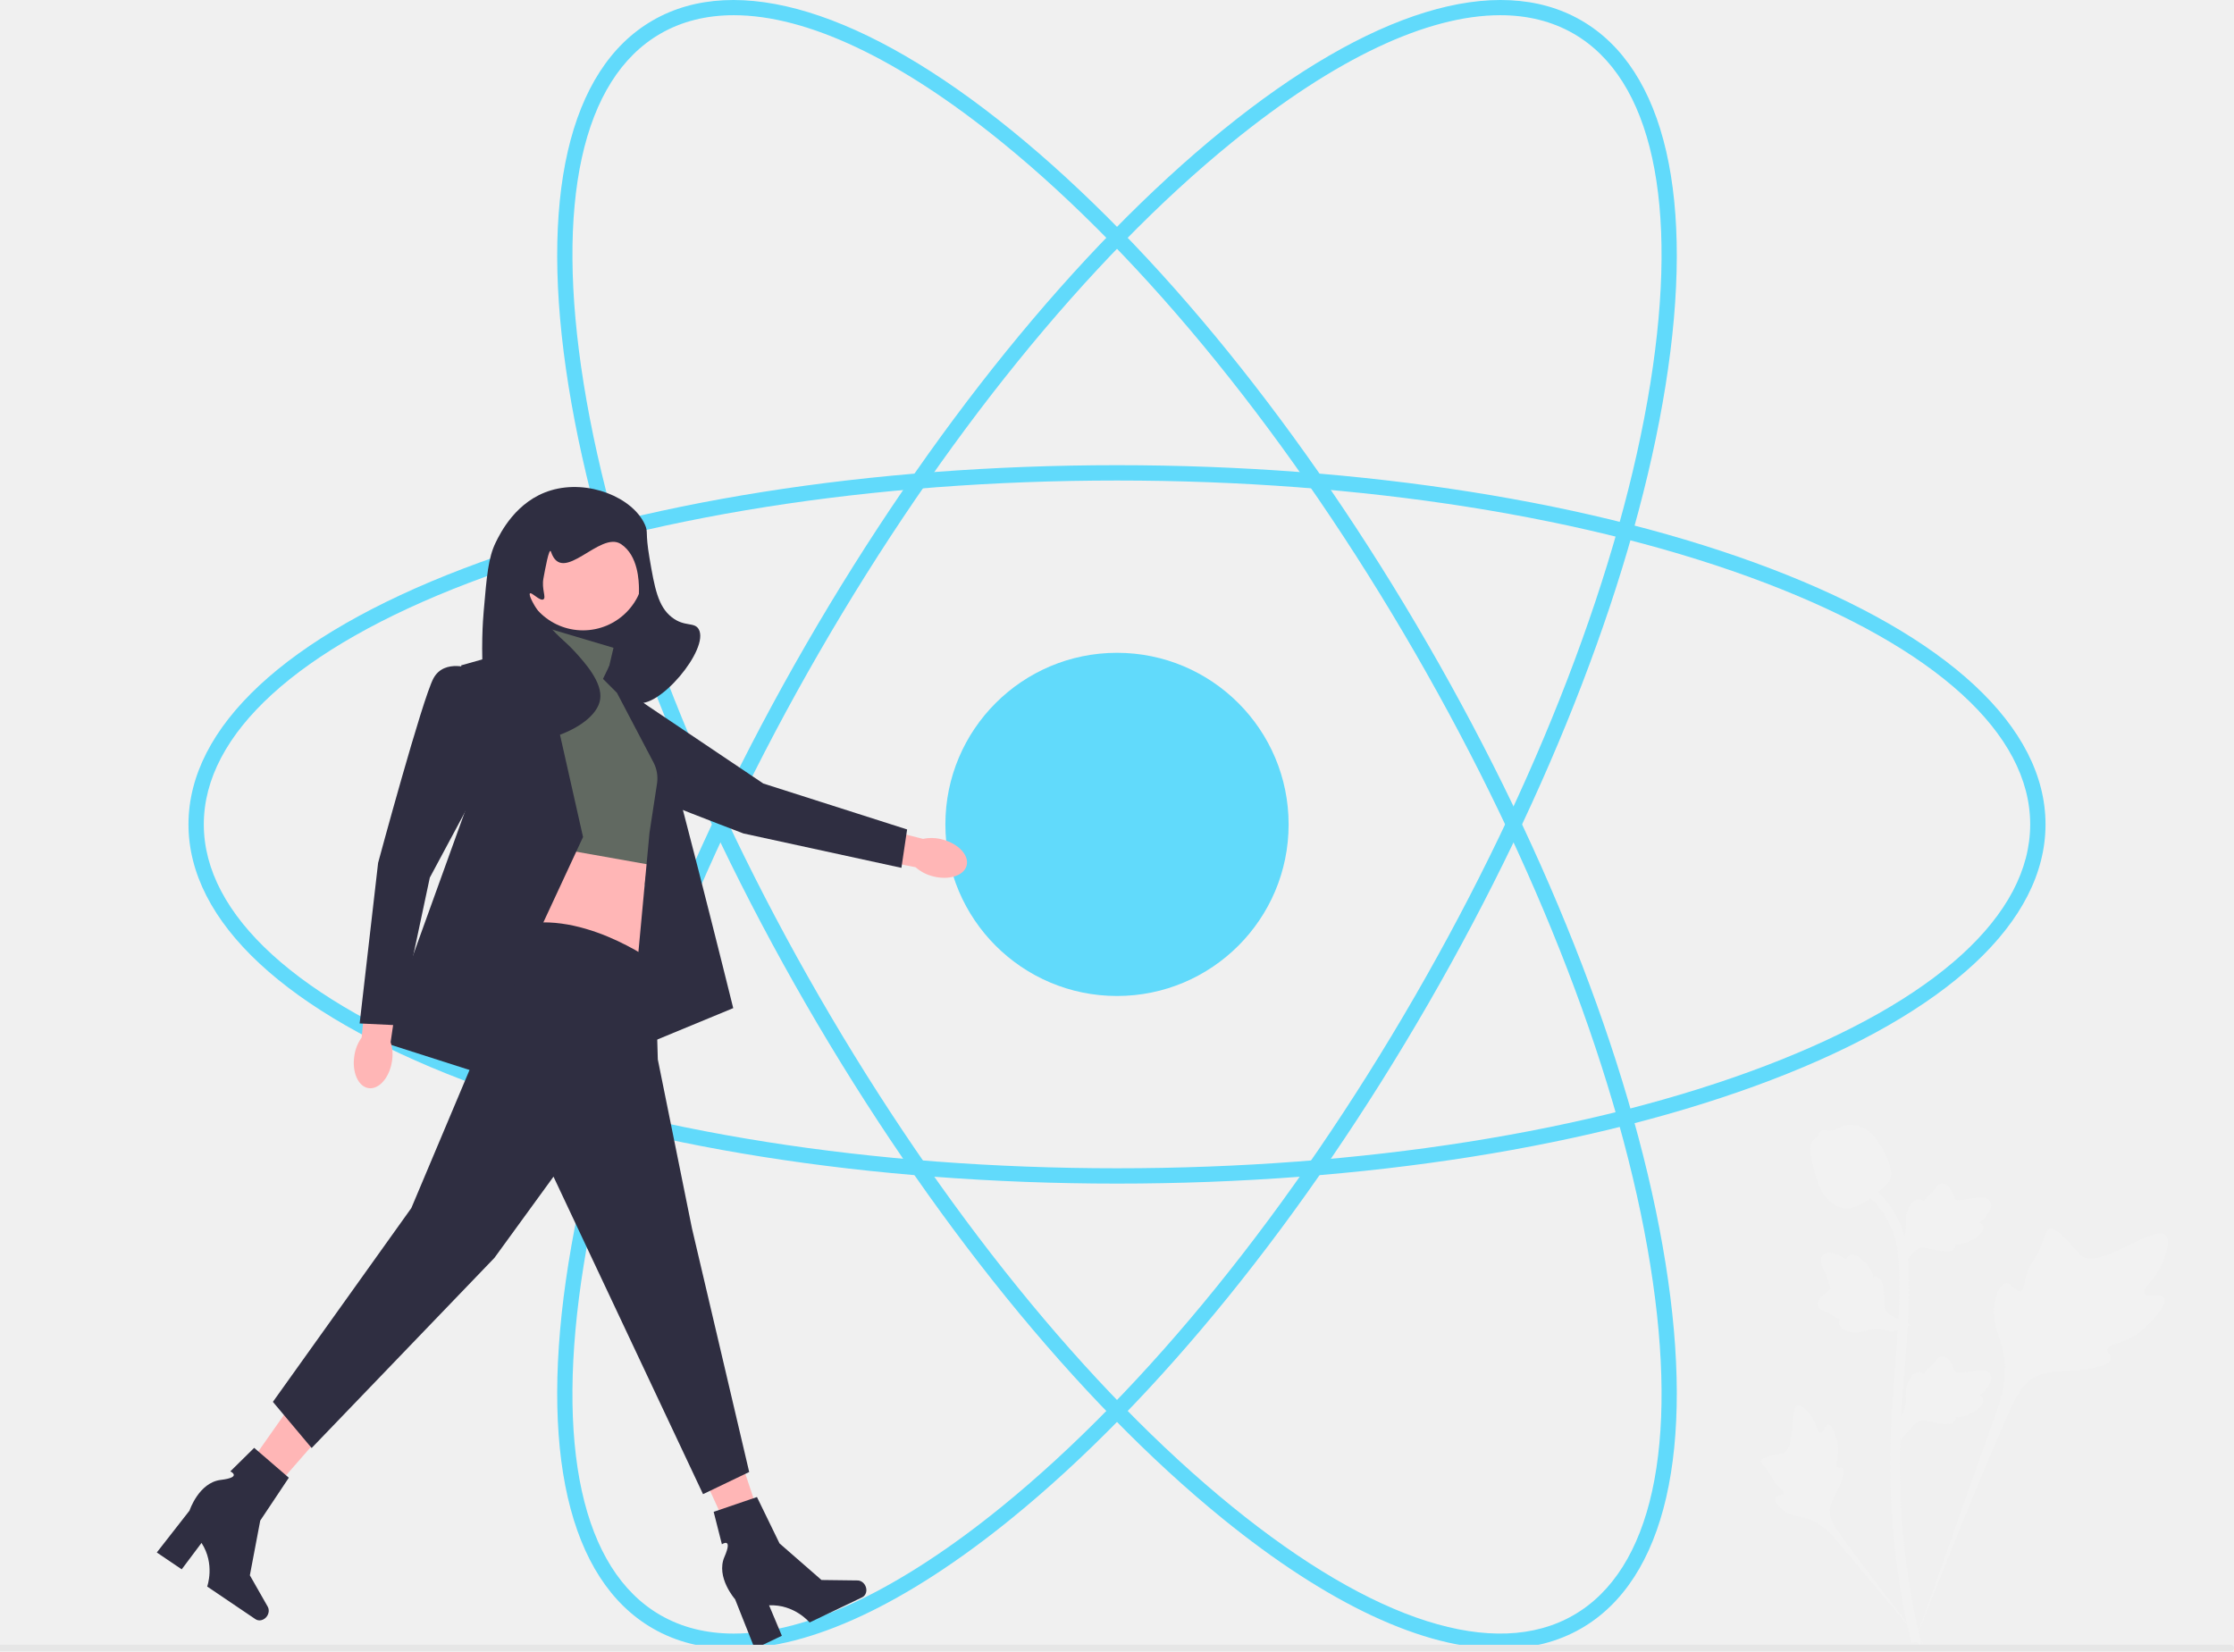
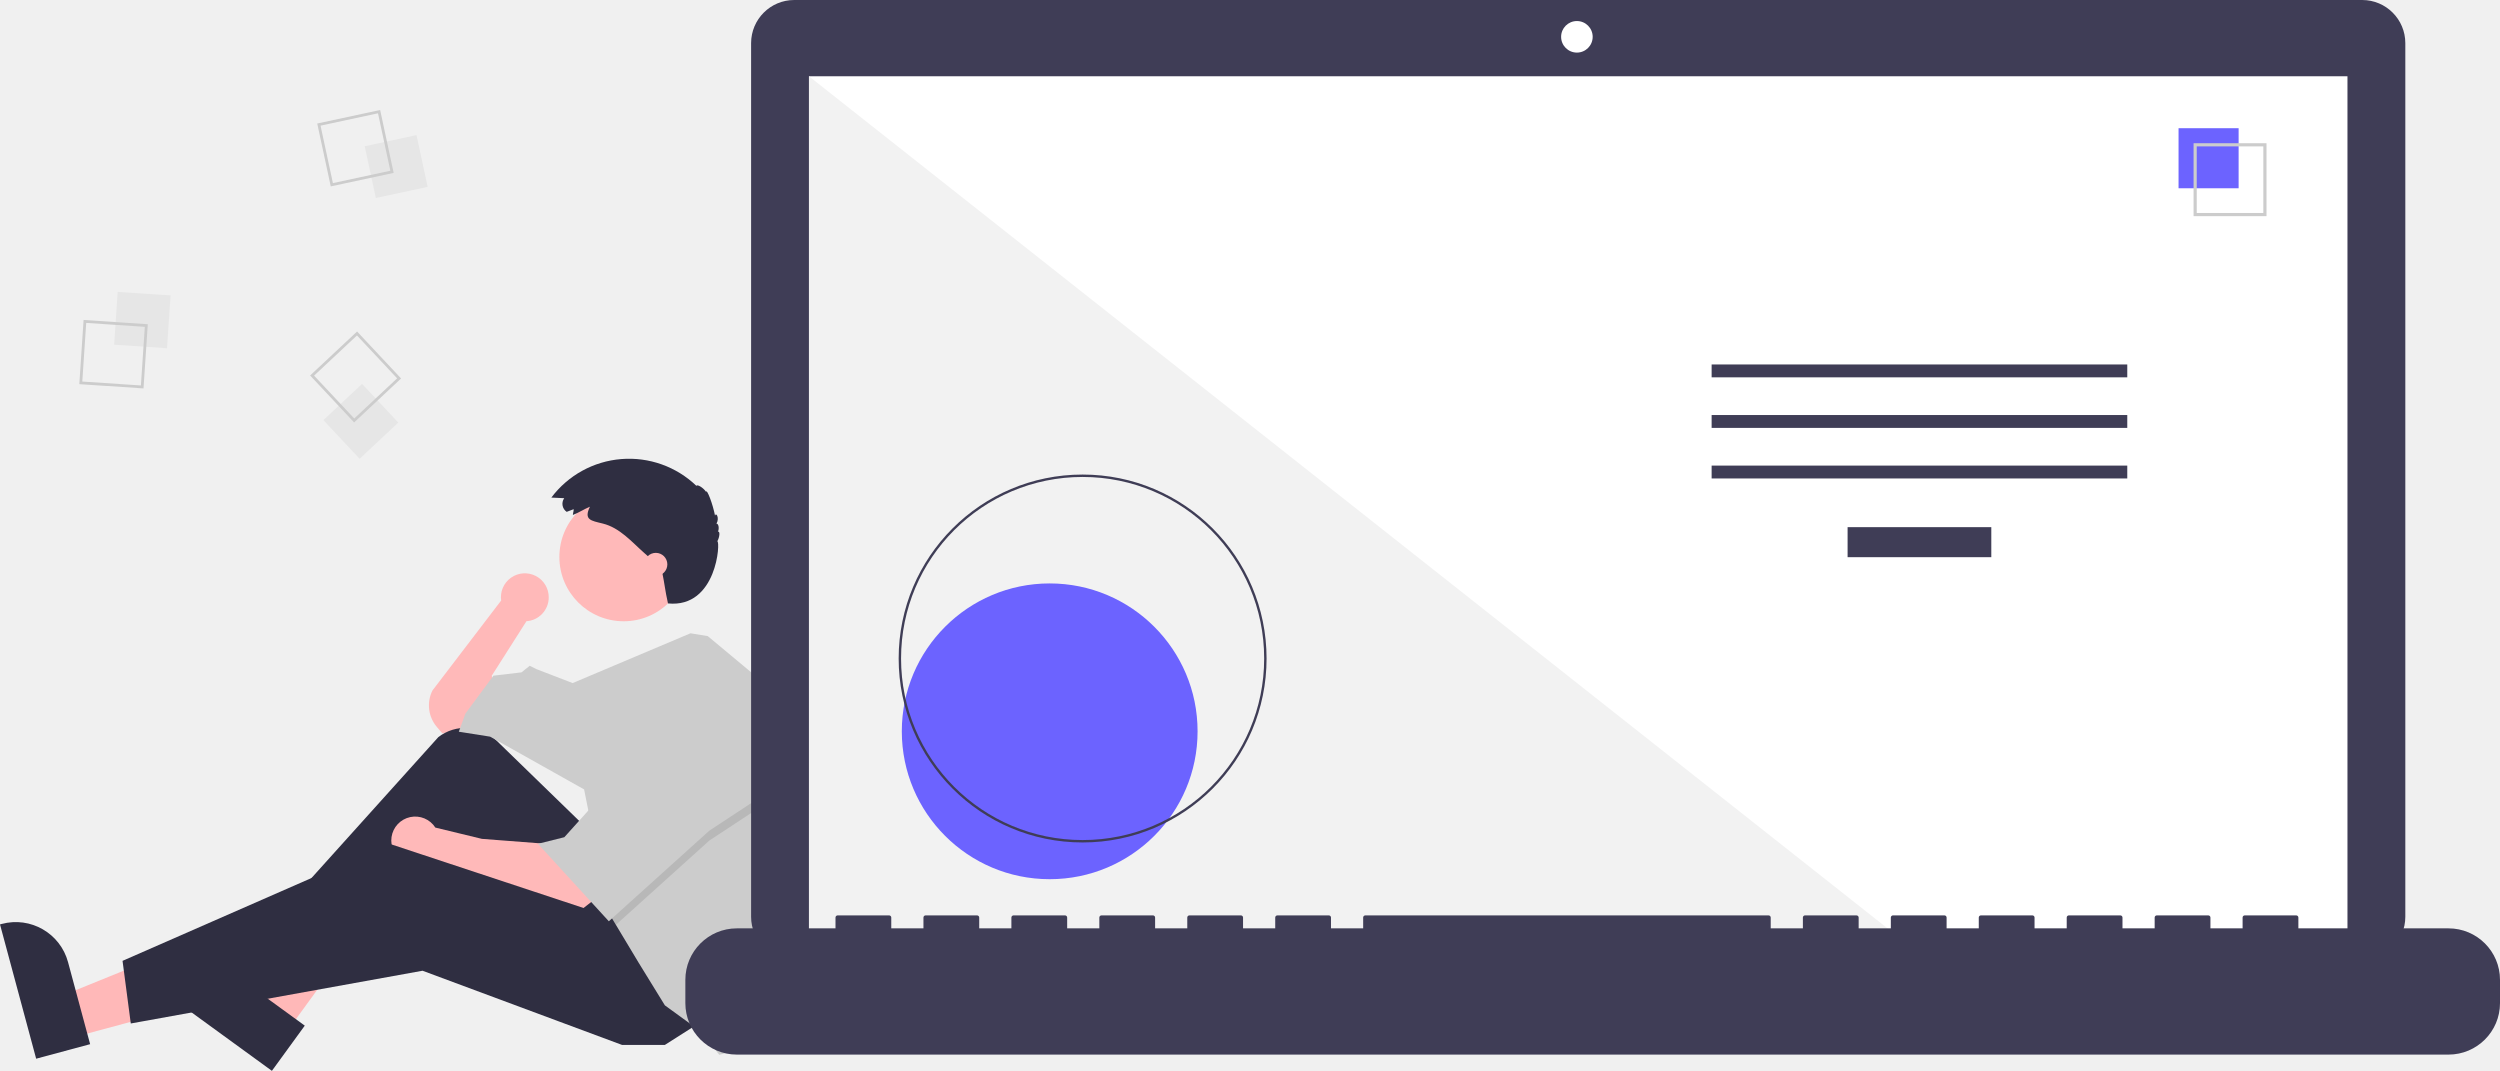
- <svg xmlns="http://www.w3.org/2000/svg" width="583.04" height="431.02" viewBox="0 0 583.04 431.02">
-   <g>
-     <path d="M291.52,308.951c-64.433,0-125.038-9.592-170.652-27.008-46.222-17.648-71.678-41.355-71.678-66.755s25.456-49.105,71.678-66.754c45.614-17.416,106.22-27.008,170.652-27.008s125.038,9.592,170.652,27.008c46.222,17.648,71.677,41.355,71.677,66.754s-25.456,49.106-71.677,66.755c-45.615,17.416-106.22,27.008-170.652,27.008Zm0-183.524c-63.957,0-124.056,9.498-169.226,26.745-44.563,17.015-69.104,39.395-69.104,63.017s24.541,46.003,69.104,63.018c45.17,17.247,105.269,26.745,169.226,26.745s124.056-9.498,169.225-26.745c44.563-17.015,69.104-39.395,69.104-63.018s-24.541-46.002-69.104-63.017c-45.17-17.247-105.269-26.745-169.225-26.745Z" fill="#61dafb" />
-     <path d="M391.642,430.378c-20.024,0-44.985-11.573-72.607-34.022-37.891-30.795-76.5-78.485-108.716-134.285-32.216-55.8-54.212-113.082-61.937-161.293-7.827-48.854-.024-82.752,21.972-95.452,21.996-12.699,55.255-2.507,93.649,28.697,37.891,30.795,76.5,78.485,108.716,134.285,32.216,55.8,54.212,113.082,61.937,161.294,7.827,48.854,.024,82.752-21.972,95.452-6.171,3.562-13.233,5.324-21.042,5.324ZM191.505,3.969c-7.139,0-13.562,1.594-19.149,4.82-20.458,11.812-27.569,44.255-20.022,91.355,7.649,47.742,29.473,104.538,61.451,159.926,31.979,55.388,70.253,102.686,107.774,133.181,37.017,30.086,68.67,40.151,89.127,28.338,20.458-11.812,27.569-44.255,20.022-91.354-7.649-47.742-29.473-104.538-61.451-159.927-31.979-55.388-70.253-102.686-107.775-133.181C234.576,15.259,210.504,3.969,191.505,3.969Z" fill="#61dafb" />
-     <path d="M191.397,430.378c-7.812,0-14.869-1.761-21.042-5.324-21.996-12.7-29.799-46.599-21.972-95.452,7.724-48.212,29.72-105.494,61.937-161.294,32.216-55.8,70.825-103.49,108.716-134.285C357.43,2.817,390.69-7.375,412.685,5.325c21.996,12.699,29.799,46.598,21.972,95.452-7.724,48.211-29.72,105.494-61.937,161.293-32.216,55.8-70.825,103.49-108.716,134.285-27.62,22.448-52.584,34.022-72.607,34.022ZM391.535,3.969c-19,0-43.069,11.288-69.978,33.158-37.521,30.495-75.796,77.793-107.774,133.181-31.978,55.389-53.802,112.185-61.451,159.927-7.546,47.1-.436,79.543,20.022,91.354,5.586,3.226,12.012,4.819,19.149,4.82,19,.002,43.069-11.288,69.977-33.158,37.521-30.495,75.796-77.793,107.775-133.181,31.978-55.389,53.802-112.185,61.451-159.926,7.546-47.1,.436-79.543-20.022-91.355-5.586-3.225-12.012-4.82-19.149-4.82Z" fill="#61dafb" />
-     <circle cx="291.52" cy="215.189" r="44.789" fill="#61dafb" />
-   </g>
-   <g>
-     <path d="M564.784,338.786c-.844-1.424-4.497,.101-5.168-1.191-.669-1.287,2.725-3.249,4.663-7.73,.35-.808,2.553-5.9,.922-7.472-3.092-2.978-17.24,9.313-22.191,5.29-1.087-.883-1.846-2.645-5.134-5.506-1.308-1.138-2.099-1.652-2.865-1.461-1.086,.271-1.172,1.725-2.337,4.584-1.747,4.287-2.78,4.028-3.798,7.449-.756,2.539-.583,4.016-1.472,4.303-1.258,.407-2.416-2.286-4.011-2.045-1.627,.246-2.611,3.382-2.922,5.73-.583,4.406,1.035,7.313,1.932,10.371,.975,3.322,1.553,8.375-.698,15.528l-22.277,62.766c4.918-12.879,19.158-48.185,25.142-61.305,1.727-3.787,3.635-7.629,7.551-9.145,3.77-1.46,8.949-.588,15.55-2.179,.771-.186,2.911-.73,3.18-1.988,.223-1.04-1.036-1.621-.842-2.595,.259-1.307,2.734-1.323,5.775-2.831,2.144-1.063,3.48-2.328,4.629-3.415,.346-.328,5.495-5.262,4.371-7.157Z" fill="#f2f2f2" />
-     <path d="M477.139,371.829c-.942,.004-1.248,2.236-2.076,2.193-.825-.043-.808-2.275-2.448-4.519-.296-.405-2.159-2.955-3.401-2.608-2.354,.658-.404,11.148-3.806,12.418-.747,.279-1.831,.143-4.184,.931-.936,.314-1.417,.554-1.544,.985-.18,.611,.508,1.073,1.575,2.47,1.6,2.094,1.175,2.527,2.56,4.013,1.028,1.104,1.803,1.445,1.687,1.964-.163,.735-1.819,.526-2.161,1.379-.349,.87,.907,2.257,1.969,3.087,1.994,1.557,3.888,1.602,5.647,2.044,1.912,.48,4.559,1.654,7.42,4.823l24.378,29.044c-4.902-6.13-18.122-23.306-22.835-30.028-1.36-1.941-2.696-3.985-2.31-6.345,.371-2.272,2.293-4.562,3.417-8.261,.131-.432,.481-1.639-.058-2.134-.446-.409-1.095,.041-1.517-.335-.567-.504,.14-1.724,.277-3.651,.097-1.359-.138-2.38-.341-3.258-.061-.265-.997-4.215-2.251-4.21Z" fill="#f2f2f2" />
-     <path d="M495.939,376.049l-.568-5.068,.259-.384c1.2-1.777,1.812-3.512,1.819-5.159,.001-.262-.011-.524-.023-.79-.049-1.057-.11-2.371,.575-3.903,.384-.854,1.463-2.831,3.086-2.587,.437,.061,.767,.262,1.018,.497,.037-.059,.075-.117,.115-.181,.505-.771,.905-1.101,1.291-1.419,.296-.245,.602-.497,1.082-1.094,.21-.262,.374-.492,.513-.685,.42-.585,.968-1.282,1.935-1.27,1.033,.049,1.574,.903,1.932,1.468,.64,1.008,.93,1.735,1.122,2.217,.07,.176,.149,.374,.19,.436,.333,.489,3.038,.032,4.057-.135,2.289-.382,4.27-.712,5.087,.732,.585,1.033,.15,2.398-1.33,4.168-.461,.551-.952,.969-1.388,1.297,.361,.215,.684,.546,.815,1.065h0c.308,1.228-.748,2.459-3.137,3.663-.593,.301-1.392,.702-2.512,.896-.527,.091-1.002,.113-1.408,.125-.009,.235-.064,.489-.207,.751-.42,.771-1.293,1.138-2.61,1.05-1.449-.076-2.642-.352-3.694-.595-.919-.21-1.711-.389-2.332-.347-1.153,.093-2.041,1.016-3.083,2.212l-2.603,3.042Z" fill="#f2f2f2" />
-     <path d="M498.572,345.873l-4.758,1.835-.437-.153c-2.023-.71-3.857-.862-5.452-.451-.254,.065-.504,.143-.759,.223-1.01,.316-2.266,.708-3.922,.434-.924-.155-3.11-.697-3.285-2.329-.052-.438,.059-.809,.222-1.111-.066-.021-.133-.042-.204-.065-.874-.293-1.295-.597-1.7-.889-.312-.224-.633-.456-1.332-.769-.307-.137-.571-.237-.793-.322-.672-.258-1.486-.611-1.719-1.549-.215-1.011,.474-1.751,.93-2.241,.813-.875,1.442-1.34,1.86-1.648,.153-.112,.324-.239,.373-.294,.389-.446-.74-2.947-1.159-3.891-.95-2.118-1.772-3.95-.582-5.106,.851-.828,2.282-.754,4.369,.229,.65,.307,1.179,.675,1.607,1.013,.117-.404,.354-.8,.823-1.058h0c1.11-.61,2.569,.099,4.339,2.105,.442,.498,1.033,1.169,1.504,2.203,.221,.487,.363,.941,.478,1.331,.229-.051,.49-.063,.779,.009,.852,.21,1.429,.962,1.678,2.258,.294,1.421,.329,2.645,.362,3.724,.03,.942,.058,1.753,.255,2.344,.382,1.091,1.5,1.717,2.922,2.421l3.603,1.746Z" fill="#f2f2f2" />
-     <path d="M495.939,330.942l-.568-5.068,.259-.384c1.2-1.777,1.812-3.512,1.819-5.159,.001-.262-.011-.524-.023-.79-.049-1.057-.11-2.371,.575-3.903,.384-.854,1.463-2.831,3.086-2.587,.437,.061,.767,.262,1.018,.497,.037-.059,.075-.117,.115-.181,.505-.771,.905-1.101,1.291-1.419,.296-.245,.602-.497,1.082-1.094,.21-.262,.374-.492,.513-.685,.42-.585,.968-1.282,1.935-1.27,1.033,.049,1.574,.903,1.932,1.468,.64,1.008,.93,1.735,1.122,2.217,.07,.176,.149,.374,.19,.436,.333,.489,3.038,.032,4.057-.135,2.289-.382,4.27-.712,5.087,.732,.585,1.033,.15,2.398-1.33,4.168-.461,.551-.952,.969-1.388,1.297,.361,.215,.684,.546,.815,1.065h0c.308,1.228-.748,2.459-3.137,3.663-.593,.301-1.392,.702-2.512,.896-.527,.091-1.002,.113-1.408,.125-.009,.235-.064,.489-.207,.751-.42,.771-1.293,1.138-2.61,1.05-1.449-.076-2.642-.352-3.694-.595-.919-.21-1.711-.389-2.332-.347-1.153,.093-2.041,1.016-3.083,2.212l-2.603,3.042Z" fill="#f2f2f2" />
-     <path d="M501.124,429.32l-1.062-.666-.257-1.226,.257,1.226-1.238,.142c-.02-.115-.087-.379-.188-.793-.554-2.266-2.244-9.162-3.654-20.023-.984-7.581-1.541-15.376-1.656-23.17-.115-7.807,.255-13.717,.551-18.467,.224-3.583,.496-6.994,.762-10.317,.71-8.878,1.379-17.265,.881-26.55-.11-2.073-.341-6.387-2.862-10.978-1.462-2.663-3.476-5.027-5.987-7.023l1.561-1.963c2.771,2.207,5,4.826,6.623,7.782,2.795,5.09,3.047,9.791,3.168,12.05,.507,9.449-.17,17.916-.887,26.88-.264,3.311-.536,6.708-.759,10.276-.294,4.706-.66,10.565-.546,18.271,.113,7.701,.663,15.4,1.634,22.886,1.392,10.724,3.058,17.517,3.605,19.749,.291,1.192,.352,1.441,.054,1.914Z" fill="#f2f2f2" />
-     <path d="M482.075,315.456c-.103,0-.207-.002-.312-.01-2.134-.115-4.11-1.392-5.875-3.796-.827-1.131-1.251-2.42-2.095-4.992-.131-.396-.767-2.408-1.154-5.176-.253-1.808-.221-2.565,.137-3.233,.398-.744,1.041-1.263,1.766-1.613-.032-.24-.006-.487,.098-.739,.427-1.045,1.563-.908,2.177-.842,.311,.039,.699,.091,1.117,.069,.658-.032,1.012-.228,1.548-.521,.513-.281,1.15-.631,2.096-.825,1.865-.389,3.427,.139,3.942,.313,2.71,.903,4.046,3.01,5.593,5.45,.308,.489,1.367,2.271,2.065,4.713,.504,1.762,.433,2.545,.281,3.128-.308,1.197-1.036,1.882-2.885,3.394-1.931,1.583-2.9,2.376-3.732,2.858-1.937,1.118-3.153,1.821-4.768,1.821Z" fill="#f2f2f2" />
-   </g>
-   <g>
-     <g>
-       <path id="b-105" d="M243.47,228.74c4.166,1.099,8.11-.159,8.809-2.811,.699-2.651-2.111-5.691-6.279-6.79-1.659-.462-3.404-.52-5.09-.169l-17.71-4.434-1.904,8.355,17.661,3.484c1.294,1.137,2.841,1.948,4.512,2.364Z" fill="#ffb6b6" />
-       <path d="M146.133,188.062s-3.597,6.903,1.389,10.308,46.502,19.186,46.502,19.186l41.23,8.973,1.488-10.02-37.538-11.993-31.304-21.053-21.767,4.599Z" fill="#2f2e41" />
-     </g>
-     <g>
-       <polygon points="195.229 410.87 202.222 407.724 191.212 374.816 180.892 379.457 195.229 410.87" fill="#ffb6b6" />
-       <path d="M225.854,413.944h0c.559,1.168,.183,2.512-.839,3.001l-13.725,6.567s-3.948-4.783-10.573-4.484l3.336,7.947-7.08,3.388-5.117-12.897s-5.091-5.774-2.791-11.071c2.299-5.297-.659-3.297-.659-3.297l-2.151-8.469,11.301-3.861,5.884,12.094,10.954,9.558,9.416,.118c.838,.01,1.642,.563,2.045,1.407l0-0Z" fill="#2f2e41" />
-     </g>
-     <g>
-       <polygon points="56.861 393.879 63.109 398.323 85.938 372.188 76.717 365.63 56.861 393.879" fill="#ffb6b6" />
-       <path d="M69.689,421.858h0c-.725,1.073-2.075,1.428-3.014,.793l-12.604-8.522s2.131-5.825-1.476-11.39l-5.171,6.896-6.502-4.396,8.541-10.935s2.409-7.311,8.142-8.005c5.733-.694,2.512-2.235,2.512-2.235l6.22-6.137,9.044,7.799-7.461,11.19-2.709,14.283,4.658,8.184c.415,.728,.344,1.701-.18,2.476l0,0Z" fill="#2f2e41" />
-     </g>
-     <rect x="134.654" y="143.321" width="32.834" height="45.092" fill="#2f2e41" />
-     <path d="M160.115,169.095l-17.828-5.3-3.373,9.155-.482,55.892s25.537-5.782,31.319,3.855l1.927-17.346s6.264-8.673,.964-19.755c-5.3-11.082-10.297-16.079-10.297-16.079l-4.158-2.231,1.927-8.191Z" fill="#616961" />
-     <path d="M139.637,220.41l-2.409,24.573,31.801,6.746s-2.409-21.201,.482-26.019l-29.873-5.3Z" fill="#ffb6b6" />
-     <path d="M170.956,251.247s-20.237-14.937-37.583-9.155c0,0-20.478,12.769-9.878,34.933l-16.141,38.306-36.137,50.592,10.118,12.046,47.701-49.629,15.419-21.201,39.028,82.875,12.046-5.782-14.937-63.602-8.914-44.088-.723-25.296Z" fill="#2f2e41" />
-     <polygon points="123.736 279.675 99.645 271.966 122.773 207.882 120.364 173.672 140.768 167.917 152.164 218.482 123.736 279.675" fill="#2f2e41" />
-     <path d="M161.014,180.848l-3.642-3.642,1.624-3.357s10.514,10.905,12.442,13.796,19.925,75.502,19.925,75.502l-27.152,11.227,5.3-57.013,1.962-12.824c.29-1.896-.034-3.836-.926-5.534l-9.533-18.155Z" fill="#2f2e41" />
-     <circle cx="152.152" cy="148.56" r="15.977" fill="#ffb6b6" />
-     <path d="M162.089,142.029c-5.482-3.656-15.293,10.985-18.293,1.985-.468-1.403-1.568,4.805-1.971,6.977-.511,2.759,.782,4.962,0,5.456-.884,.558-3.05-1.932-3.507-1.559-.447,.365,.99,3.259,3.507,6.625,3.341,4.467,5.435,5.555,8.183,8.573,2.559,2.81,7.294,8.01,6.625,12.47-1.258,8.388-21.741,14.871-28.058,8.573-1.512-1.508-1.808-4.923-2.338-11.691-.789-10.072-.193-17.63,0-19.874,.804-9.343,1.206-14.015,3.118-17.926,1.22-2.497,5.33-10.907,14.418-13.639,9.763-2.935,21.382,1.85,24.55,8.963,.915,2.055,.026,1.836,1.169,8.573,1.353,7.973,2.229,12.758,5.845,15.588,3.322,2.6,5.886,1.147,7.014,3.118,2.927,5.112-10.656,21.289-16.367,19.095-3.441-1.322-3.745-9.206-3.507-12.86,.512-7.868,4.41-9.537,4.287-16.757-.033-1.91-.149-8.671-4.676-11.691Z" fill="#2f2e41" />
-     <g>
-       <path id="c-106" d="M92.482,275.542c-.678,4.255,.967,8.053,3.675,8.485,2.708,.431,5.452-2.668,6.13-6.924,.294-1.696,.178-3.439-.339-5.081l2.647-18.063-8.503-1.061-1.706,17.92c-1.002,1.401-1.655,3.021-1.903,4.725Z" fill="#ffb6b6" />
-       <path d="M123.255,174.636s-7.227-2.891-10.118,2.409-14.455,48.183-14.455,48.183l-4.818,41.919,10.118,.482,8.191-38.546,17.828-33.246-6.746-21.201Z" fill="#2f2e41" />
-     </g>
-   </g>
-   <path d="M583.04,430.18h0c0,.464-.376,.84-.84,.84H0v-1.68H582.2c.464,0,.84,.376,.84,.84Z" fill="#e6e6e6" />
+ <svg xmlns="http://www.w3.org/2000/svg" data-name="Layer 1" width="1019.484" height="436.681" viewBox="0 0 1019.484 436.681">
+   <path d="M314.028,475.274a9.751,9.751,0,1,0-19.407,1.282l-28.014,36.686a13.583,13.583,0,0,0,1.836,14.914l2.198,2.564,10.083-2.017,11.428-10.083L290.806,507.192l14.117-22.183-.018-.016A9.743,9.743,0,0,0,314.028,475.274Z" transform="translate(-90.2579 -231.6594)" fill="#ffb9b9" />
+   <polygon points="30.041 422.968 25.468 405.984 88.8 380.265 95.549 405.331 30.041 422.968" fill="#ffb8b8" />
+   <path d="M105.002,663.391,90.258,608.629l.693-.187a22.075,22.075,0,0,1,27.054,15.575l0.0.001L127.01,657.466Z" transform="translate(-90.2579 -231.6594)" fill="#2f2e41" />
+   <polygon points="117.278 420.254 103.054 409.91 136.185 350.121 157.179 365.388 117.278 420.254" fill="#ffb8b8" />
+   <path d="M201.137,668.341,155.271,634.985l.422-.58a22.075,22.075,0,0,1,30.835-4.87l.001.001L214.542,649.908Z" transform="translate(-90.2579 -231.6594)" fill="#2f2e41" />
+   <path d="M328.45,568.364l-35.795-34.773a18.076,18.076,0,0,0-23.668-1.322L201.401,607.352l6.05,9.411L271.984,573.069l43.694,57.139,41.678-20.838Z" transform="translate(-90.2579 -231.6594)" fill="#2f2e41" />
+   <path d="M312.989,575.758l-26.217-2.017-18.986-4.603a9.753,9.753,0,1,0-1.85,12.656l-.003.014,11.428,4.706,49.072,16.806,6.05-4.706Z" transform="translate(-90.2579 -231.6594)" fill="#ffb9b9" />
+   <polygon points="285.92 416.699 271.131 426.11 253.653 426.11 172.315 395.86 53.332 417.371 49.971 391.826 158.871 344.099 254.326 375.693 285.92 416.699" fill="#2f2e41" />
+   <circle cx="254.326" cy="227.132" r="26.217" fill="#ffb9b9" />
+   <path d="M412.417,563.463a150.631,150.631,0,0,1-7.388,46.592l-1.963,6.037-9.411,43.022-10.083,2.689-7.394-9.411-14.789-10.755L350.634,624.158,341.411,608.791l-2.877-4.8-10.083-50.416-38.317-21.511-12.772-2.017,2.689-7.394,11.428-15.461L302.906,505.847l3.361-2.689,2.689,1.344,14.823,5.71,48.057-20.304,7.031,1.15L403.067,511.225A150.499,150.499,0,0,1,412.417,563.463Z" transform="translate(-90.2579 -231.6594)" fill="#ccc" />
+   <polygon points="314.825 325.949 289.281 342.754 251.153 377.131 248.276 372.332 240.209 331.999 242.226 331.999 263.065 293.683 314.825 325.949" opacity="0.1" style="isolation:isolate" />
+   <polygon points="263.065 289.649 242.226 327.965 230.126 341.41 219.371 344.099 248.276 375.693 289.281 338.721 314.825 321.915 263.065 289.649" fill="#ccc" />
+   <path d="M324.193,439.299l-2.841,1.093a3.965,3.965,0,0,1-1.06-5.507q.023-.034.047-.067l-5.249-.246a39.637,39.637,0,0,1,59.173-4.77c.239-.823,2.844.778,3.908,2.402.357-1.339,2.8,5.135,3.664,9.712.4-1.524,1.938.936.591,3.297.854-.125,1.239,2.059.578,3.276.934-.439.777,2.169-.236,3.911,1.333-.118-.114,27.331-20.114,25.331-1.392-6.397-1-6-2.64-14.226-.763-.81-1.599-1.548-2.433-2.284l-4.513-3.983c-5.247-4.632-10.021-10.348-17.011-12.08-4.804-1.19-7.841-1.458-5.223-6.872-2.365.987-4.574,2.455-6.961,3.372C323.905,440.902,324.239,440.055,324.193,439.299Z" transform="translate(-90.2579 -231.6594)" fill="#2f2e41" />
+   <circle cx="267.434" cy="230.157" r="4.706" fill="#ffb9b9" />
+   <rect x="137.514" y="351.376" width="21.61" height="21.61" transform="translate(-313.1754 254.4458) rotate(-86.18992)" fill="#e6e6e6" style="isolation:isolate" />
+   <path d="M124.344,362.131l26.183,1.744-1.744,26.183-26.183-1.744Zm24.969,2.806-23.906-1.592-1.592,23.906,23.906,1.592Z" transform="translate(-90.2579 -231.6594)" fill="#ccc" />
+   <rect x="241.009" y="288.772" width="21.61" height="21.61" transform="translate(-147.5724 -172.0746) rotate(-12.12675)" fill="#e6e6e6" style="isolation:isolate" />
+   <path d="M245.278,276.51l5.513,25.655-25.655,5.513-5.513-25.655Zm4.157,24.779-5.033-23.424-23.424,5.033,5.033,23.424Z" transform="translate(-90.2579 -231.6594)" fill="#ccc" />
+   <rect x="226.603" y="392.674" width="21.61" height="21.61" transform="translate(-301.9456 39.64172) rotate(-43.12712)" fill="#e6e6e6" style="isolation:isolate" />
+   <path d="M253.815,385.997,234.663,403.935l-17.939-19.152,19.152-17.939Zm-19.099,16.326,17.486-16.379-16.379-17.486-17.486,16.379Z" transform="translate(-90.2579 -231.6594)" fill="#ccc" />
+   <path d="M1053.535,231.659H414.152a17.598,17.598,0,0,0-17.599,17.598v356.252a17.599,17.599,0,0,0,17.599,17.599H1053.535a17.599,17.599,0,0,0,17.599-17.599V249.258a17.599,17.599,0,0,0-17.599-17.598Z" transform="translate(-90.2579 -231.6594)" fill="#3f3d56" />
+   <rect x="329.89" y="31.101" width="627.391" height="353.913" fill="#fff" />
+   <circle cx="643.049" cy="15.014" r="6.435" fill="#fff" />
+   <polygon points="777.858 385.015 329.89 385.015 329.89 31.102 777.858 385.015" fill="#f2f2f2" style="isolation:isolate" />
+   <circle cx="428.058" cy="298.224" r="60.307" fill="#6c63ff" />
+   <path d="M531.741,575.21a75.016,75.016,0,1,1,75.016-75.016A75.016,75.016,0,0,1,531.741,575.21Zm0-149.051A74.035,74.035,0,1,0,605.776,500.194a74.035,74.035,0,0,0-74.035-74.035Z" transform="translate(-90.2579 -231.6594)" fill="#3f3d56" />
+   <rect x="753.437" y="214.97" width="58.605" height="12.246" fill="#3f3d56" />
+   <rect x="697.991" y="148.627" width="169.497" height="5.248" fill="#3f3d56" />
+   <rect x="697.991" y="169.246" width="169.497" height="5.248" fill="#3f3d56" />
+   <rect x="697.991" y="189.866" width="169.497" height="5.248" fill="#3f3d56" />
+   <rect x="888.401" y="52.282" width="24.492" height="24.492" fill="#6c63ff" />
+   <path d="M1014.522,319.804h-29.74v-29.74h29.74Zm-28.447-1.293h27.154V291.357H986.075Z" transform="translate(-90.2579 -231.6594)" fill="#ccc" />
+   <path d="M1088.749,610.239h-61.229v-4.412a.875.875,0,0,0-.875-.875h-20.993a.875.875,0,0,0-.875.875v4.412H991.657v-4.412a.875.875,0,0,0-.875-.875H969.789a.875.875,0,0,0-.875.875h0v4.412H955.794v-4.412a.875.875,0,0,0-.875-.875h-20.993a.875.875,0,0,0-.875.875h0v4.412H919.931v-4.412a.875.875,0,0,0-.875-.875H898.064a.875.875,0,0,0-.875.875v4.412H884.068v-4.412a.875.875,0,0,0-.875-.875H862.201a.875.875,0,0,0-.875.875h0v4.412H848.205v-4.412a.875.875,0,0,0-.875-.875H826.338a.875.875,0,0,0-.875.875h0v4.412H812.343v-4.412a.875.875,0,0,0-.875-.875H647.023a.875.875,0,0,0-.875.875h0v4.412H633.028v-4.412a.875.875,0,0,0-.875-.875H611.161a.875.875,0,0,0-.875.875h0v4.412h-13.121v-4.412a.875.875,0,0,0-.875-.875h-20.993a.875.875,0,0,0-.875.875h0v4.412H561.302v-4.412a.875.875,0,0,0-.875-.875H539.435a.875.875,0,0,0-.875.875h0v4.412H525.44v-4.412a.875.875,0,0,0-.875-.875H503.572a.875.875,0,0,0-.875.875h0v4.412h-13.121v-4.412a.875.875,0,0,0-.875-.875H467.709a.875.875,0,0,0-.875.875v4.412H453.714v-4.412a.875.875,0,0,0-.875-.875H431.846a.875.875,0,0,0-.875.875h0v4.412H390.735A20.993,20.993,0,0,0,369.742,631.232v9.492A20.993,20.993,0,0,0,390.735,661.717h698.014a20.993,20.993,0,0,0,20.993-20.993V631.232A20.993,20.993,0,0,0,1088.749,610.239Z" transform="translate(-90.2579 -231.6594)" fill="#3f3d56" />
</svg>
